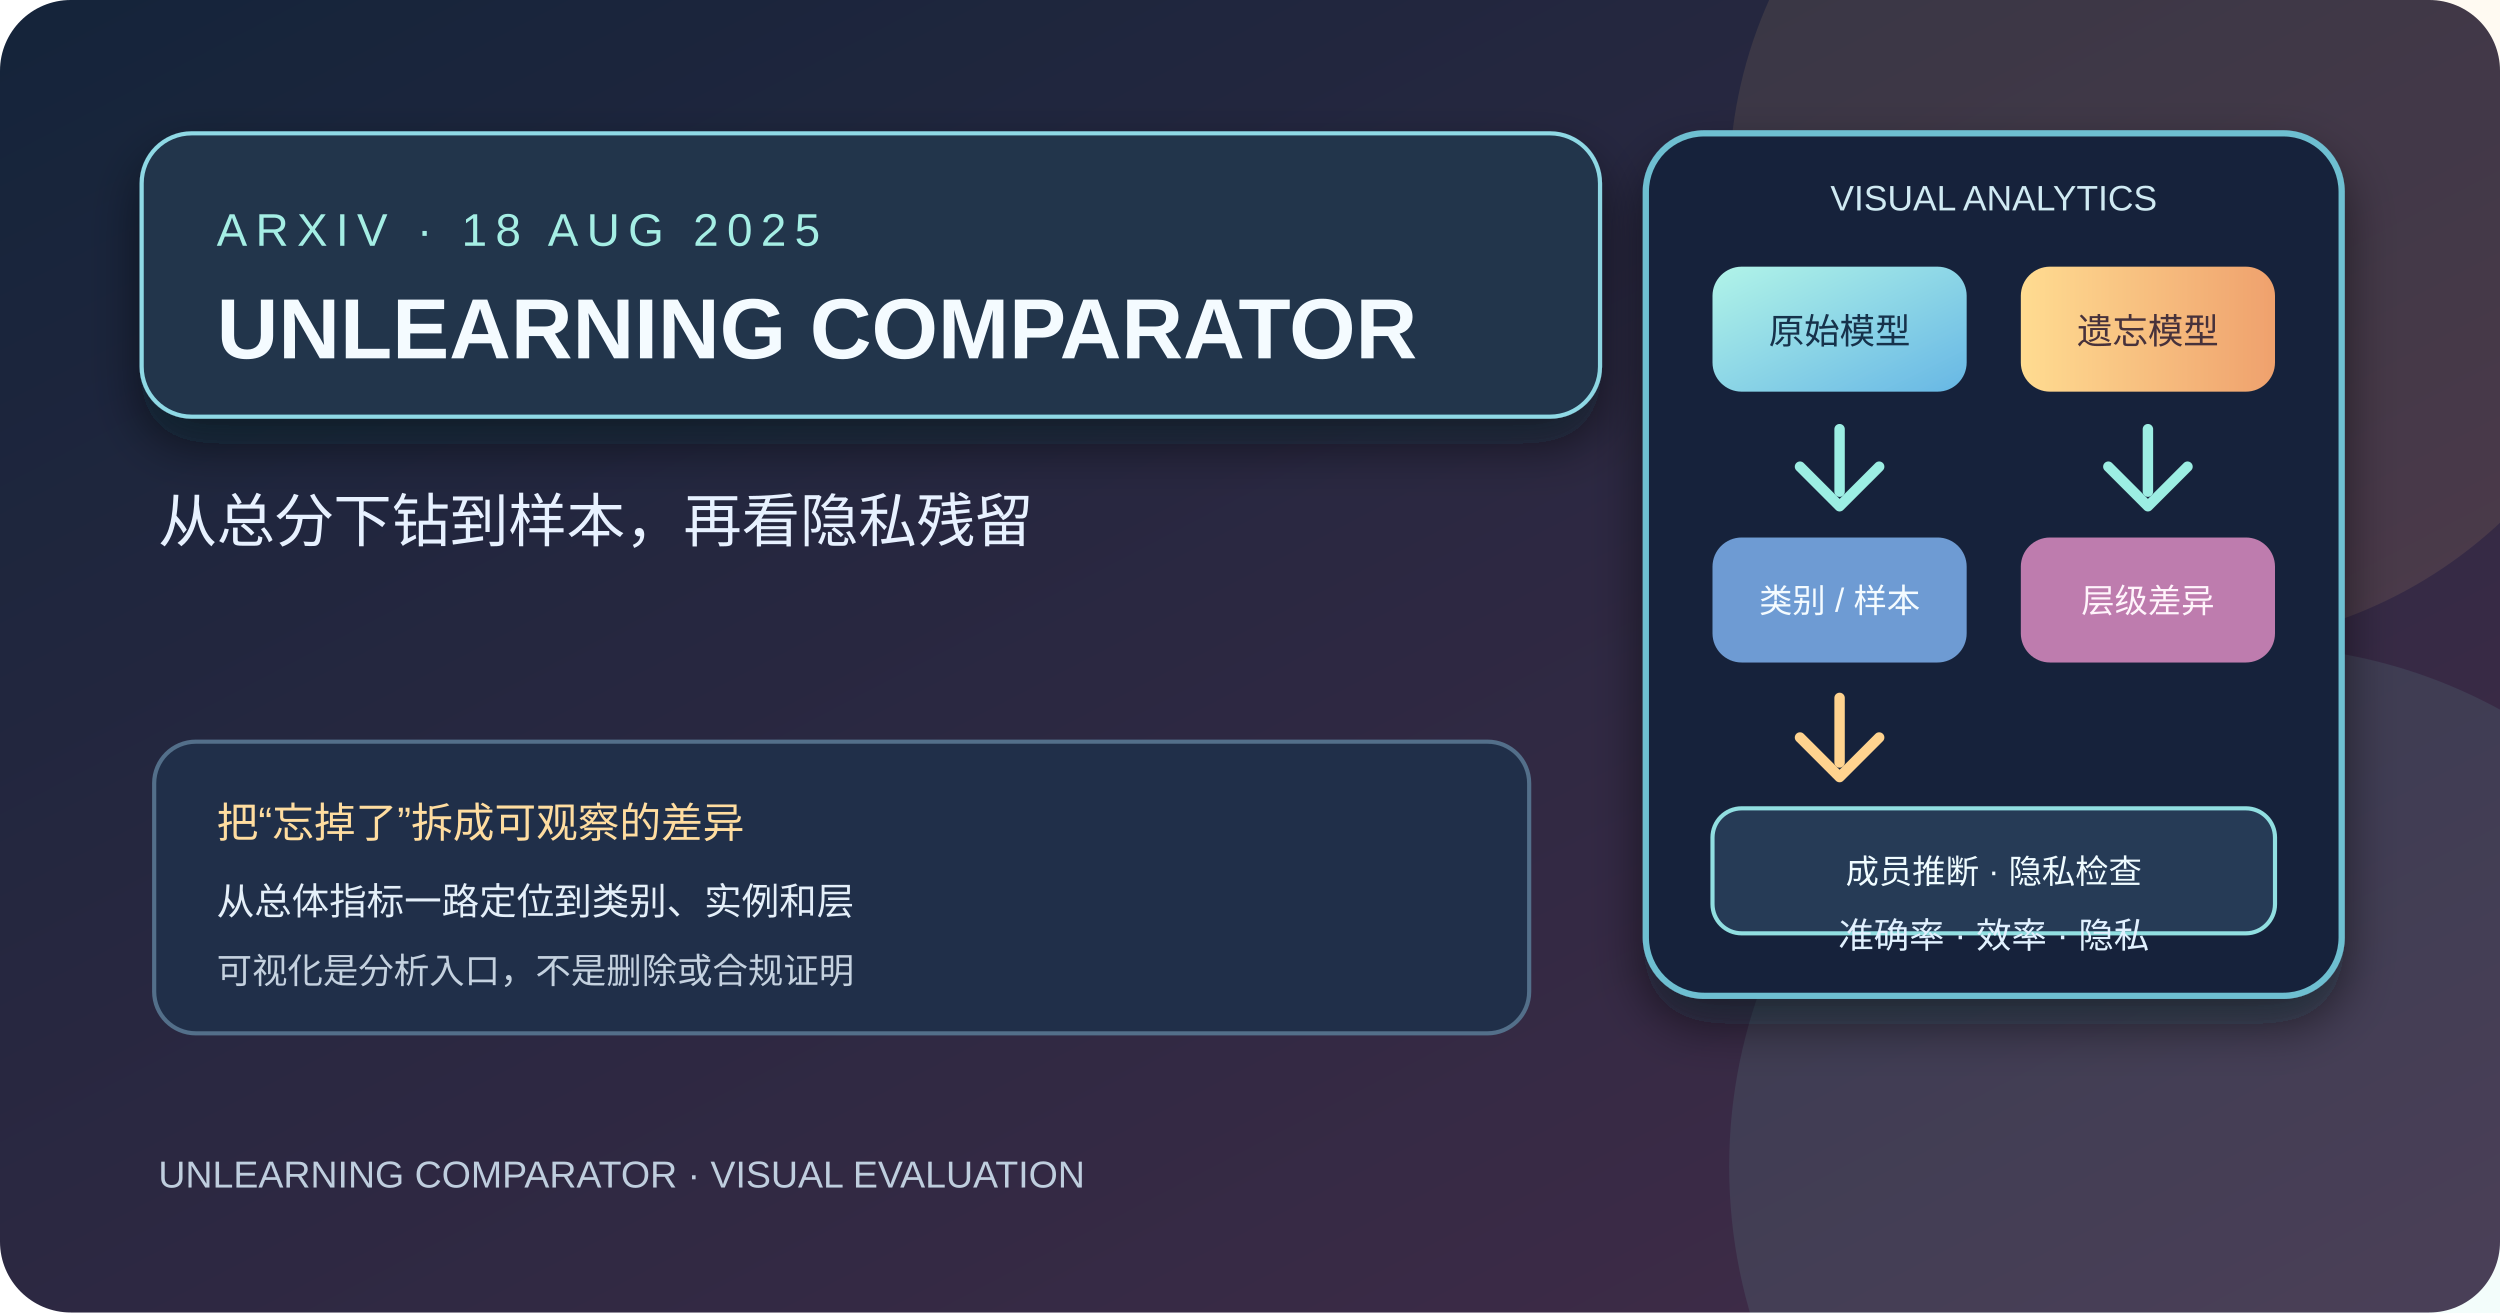
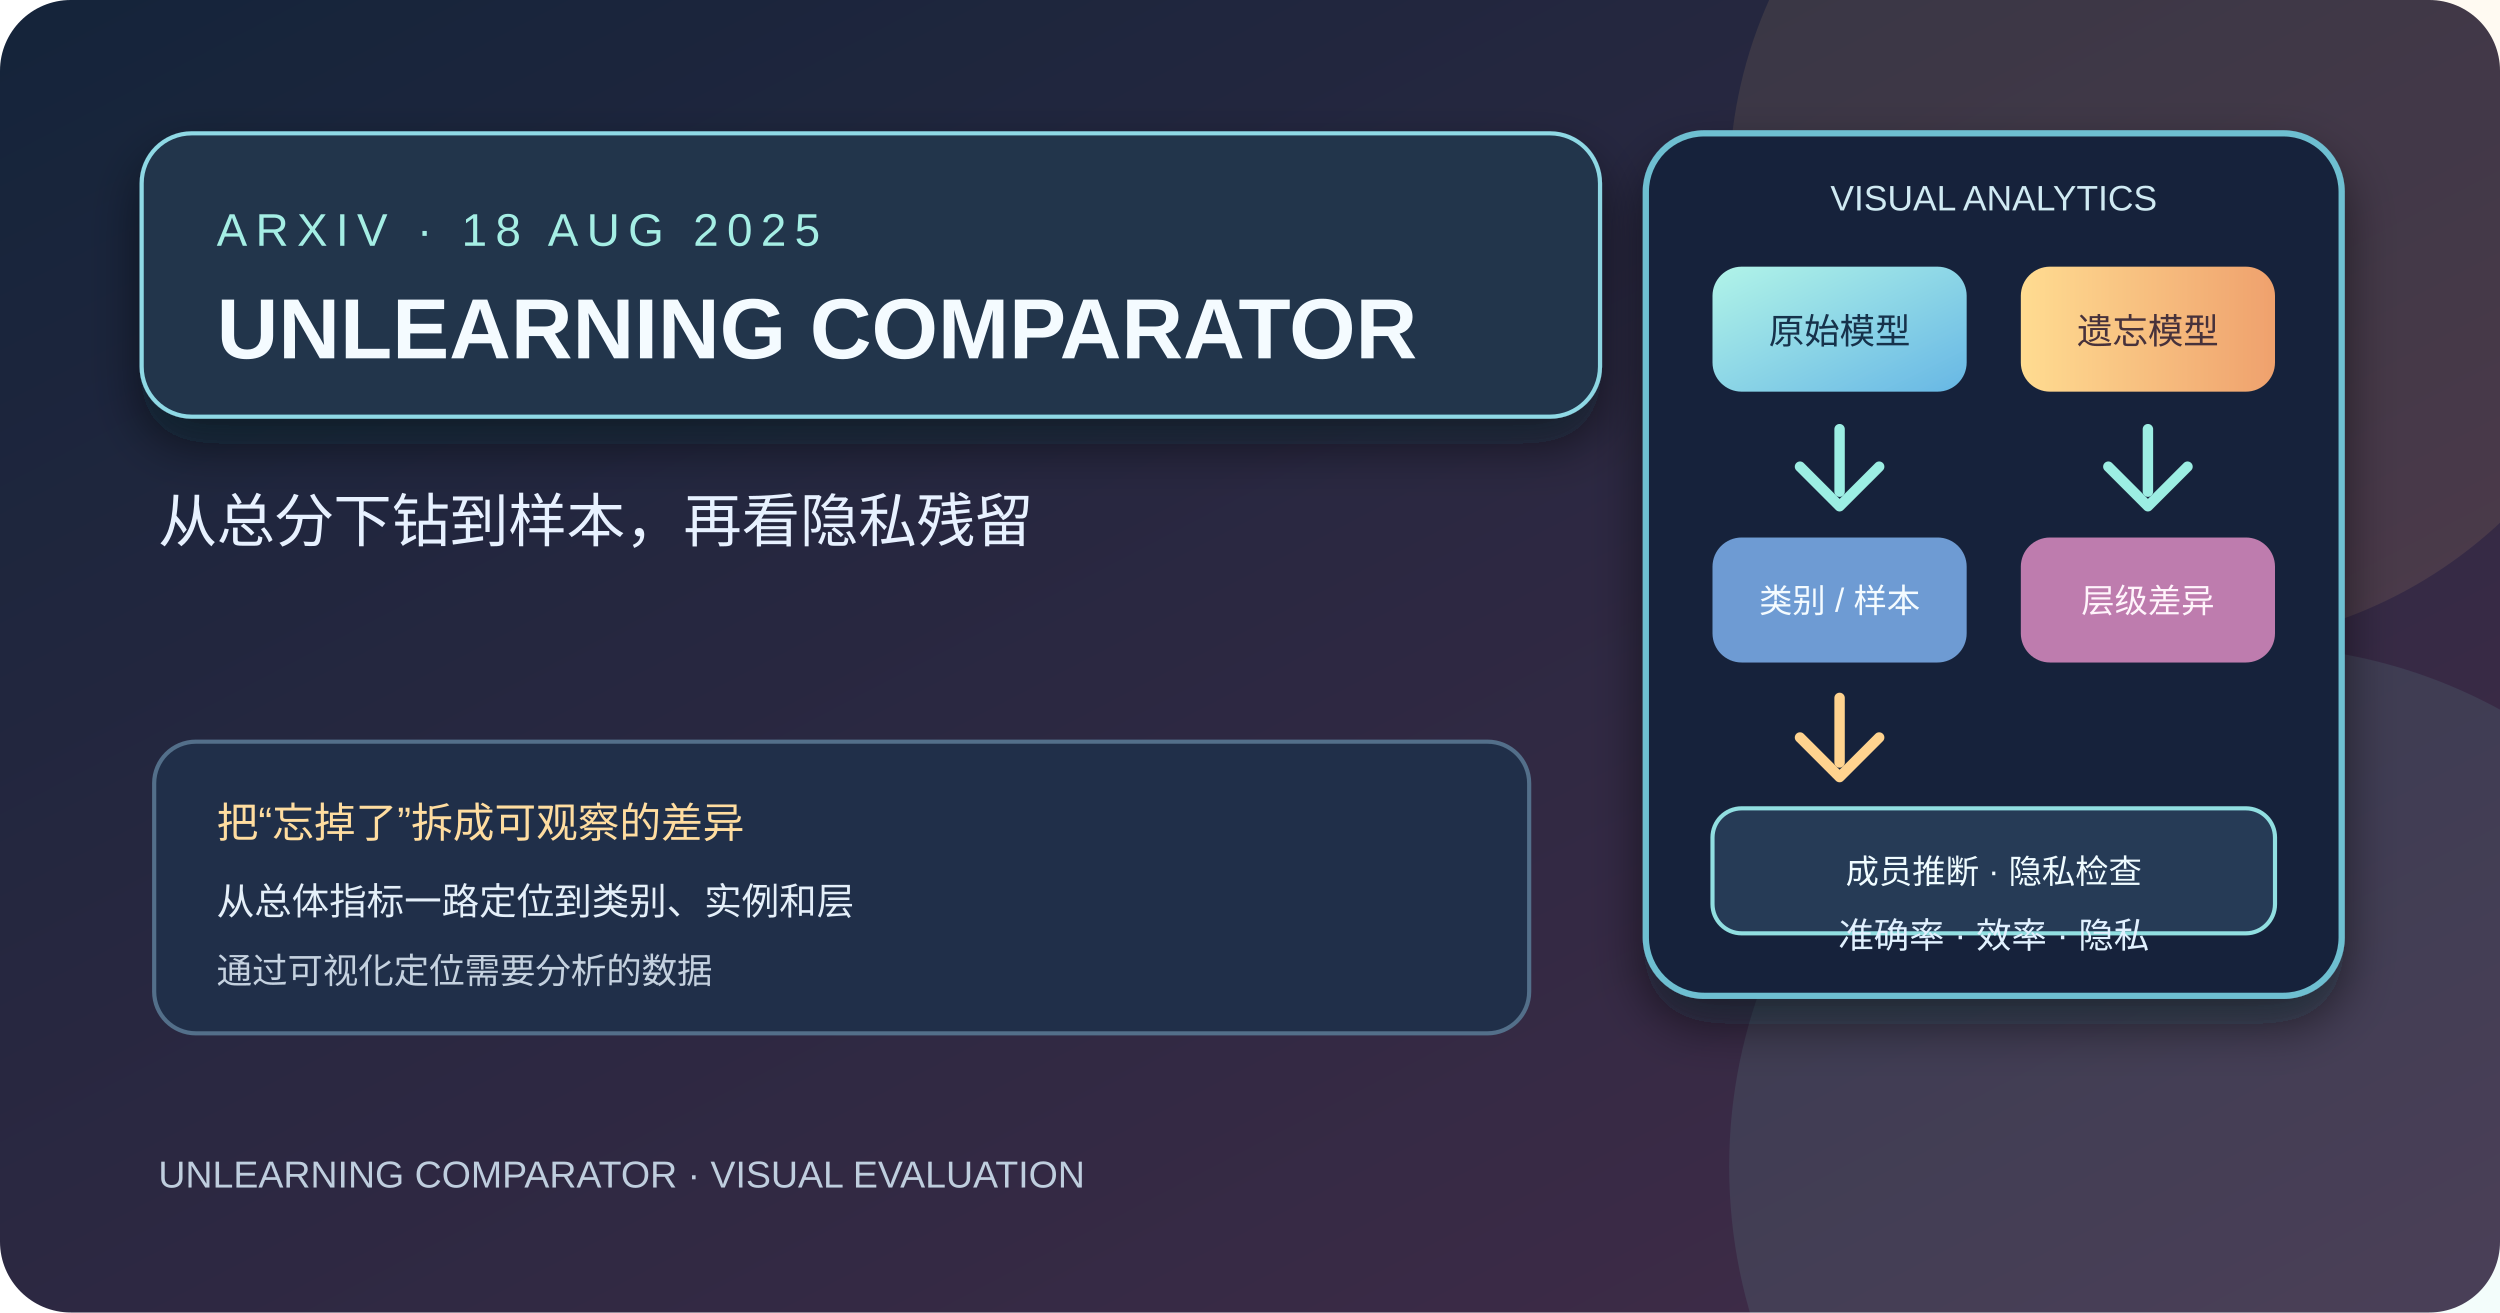
<svg xmlns="http://www.w3.org/2000/svg" width="1200" height="630" viewBox="0 0 1200 630" role="img" aria-labelledby="title desc">
  <defs>
    <linearGradient id="bg" x1="0" y1="0" x2="1" y2="1">
      <stop offset="0" stop-color="#14243a" />
      <stop offset="1" stop-color="#442c49" />
    </linearGradient>
    <linearGradient id="cyan" x1="0" y1="0" x2="1" y2="1">
      <stop offset="0" stop-color="#b1f4e8" />
      <stop offset="1" stop-color="#67b7e5" />
    </linearGradient>
    <linearGradient id="amber" x1="0" y1="0" x2="1" y2="0">
      <stop offset="0" stop-color="#ffdc91" />
      <stop offset="1" stop-color="#efa16d" />
    </linearGradient>
    <filter id="shadow" x="-30%" y="-30%" width="160%" height="160%">
      <feDropShadow dx="0" dy="12" stdDeviation="12" flood-color="#070c15" flood-opacity=".52" />
    </filter>
  </defs>
  <rect width="1200" height="630" rx="34" fill="url(#bg)" />
  <circle cx="1050" cy="90" r="220" fill="#ffcf7d" opacity=".1" />
  <circle cx="1080" cy="560" r="250" fill="#83e6d9" opacity=".1" />
  <g filter="url(#shadow)">
    <rect x="68" y="64" width="700" height="136" rx="24" fill="#20354c" stroke="#8fd9e5" stroke-width="2" />
    <text x="104" y="118" font-family="Arial, Helvetica, sans-serif" font-size="22" letter-spacing="4" fill="#a5eee4">ARXIV · 18 AUG 2025</text>
    <text x="104" y="172" font-family="Arial, Helvetica, sans-serif" font-size="41" font-weight="700" fill="#f4fbff">UNLEARNING COMPARATOR</text>
  </g>
  <text x="76" y="260" font-family="Arial, Helvetica, sans-serif" font-size="28" fill="#e7f1ff">从总分下钻到样本，再看隐私残留</text>
  <g transform="translate(790 64)" filter="url(#shadow)">
    <rect x="0" y="0" width="334" height="414" rx="28" fill="#17243b" stroke="#6ebfd1" stroke-width="3" />
    <text x="167" y="37" text-anchor="middle" font-family="Arial, Helvetica, sans-serif" font-size="17" fill="#d0eaf3">VISUAL ANALYTICS</text>
    <g transform="translate(32 64)">
      <rect x="0" y="0" width="122" height="60" rx="14" fill="url(#cyan)" />
      <text x="61" y="37" text-anchor="middle" font-family="Arial, Helvetica, sans-serif" font-size="17" fill="#17314b">原始模型</text>
      <rect x="148" y="0" width="122" height="60" rx="14" fill="url(#amber)" />
      <text x="209" y="37" text-anchor="middle" font-family="Arial, Helvetica, sans-serif" font-size="17" fill="#47313b">遗忘模型</text>
      <path d="M61 78 V108 M209 78 V108" stroke="#9ceee3" stroke-width="5" stroke-linecap="round" />
      <path d="M42 96 L61 115 L80 96 M190 96 L209 115 L228 96" fill="none" stroke="#9ceee3" stroke-width="5" stroke-linecap="round" stroke-linejoin="round" />
      <rect x="0" y="130" width="122" height="60" rx="14" fill="#6e9bd3" />
      <text x="61" y="166" text-anchor="middle" font-family="Arial, Helvetica, sans-serif" font-size="16" fill="#f4fbff">类别 / 样本</text>
      <rect x="148" y="130" width="122" height="60" rx="14" fill="#be7cae" />
      <text x="209" y="166" text-anchor="middle" font-family="Arial, Helvetica, sans-serif" font-size="16" fill="#fff4fb">层级差异</text>
      <path d="M61 207 V238" stroke="#ffd38f" stroke-width="5" stroke-linecap="round" />
      <path d="M42 226 L61 245 L80 226" fill="none" stroke="#ffd38f" stroke-width="5" stroke-linecap="round" stroke-linejoin="round" />
      <rect x="0" y="260" width="270" height="60" rx="14" fill="#263a57" stroke="#91dfe1" stroke-width="2" />
      <text x="135" y="296" text-anchor="middle" font-family="Arial, Helvetica, sans-serif" font-size="16" fill="#effcff">成员推断 · 隐私检查</text>
    </g>
    <text x="167" y="391" text-anchor="middle" font-family="Arial, Helvetica, sans-serif" font-size="17" fill="#e1f1ff">准确率 · 效率 · 隐私</text>
  </g>
  <g transform="translate(74 356)">
    <rect width="660" height="140" rx="20" fill="#202f49" stroke="#536f8a" stroke-width="2" />
    <text x="30" y="46" font-family="Arial, Helvetica, sans-serif" font-size="20" fill="#ffdda0">把“忘掉了”拆成可观察的差异</text>
    <text x="30" y="83" font-family="Arial, Helvetica, sans-serif" font-size="18" fill="#e4eff9">从总体指标一路定位到类别、实例和层</text>
-     <text x="30" y="116" font-family="Arial, Helvetica, sans-serif" font-size="17" fill="#c4d1df">可视化是分析入口，不是删除或合规证明</text>
+     <text x="30" y="116" font-family="Arial, Helvetica, sans-serif" font-size="17" fill="#c4d1df">通过可视化定位需要分析的数据</text>
  </g>
  <text x="76" y="570" font-family="Arial, Helvetica, sans-serif" font-size="18" fill="#bfcede">UNLEARNING COMPARATOR · VISUAL EVALUATION</text>
</svg>
